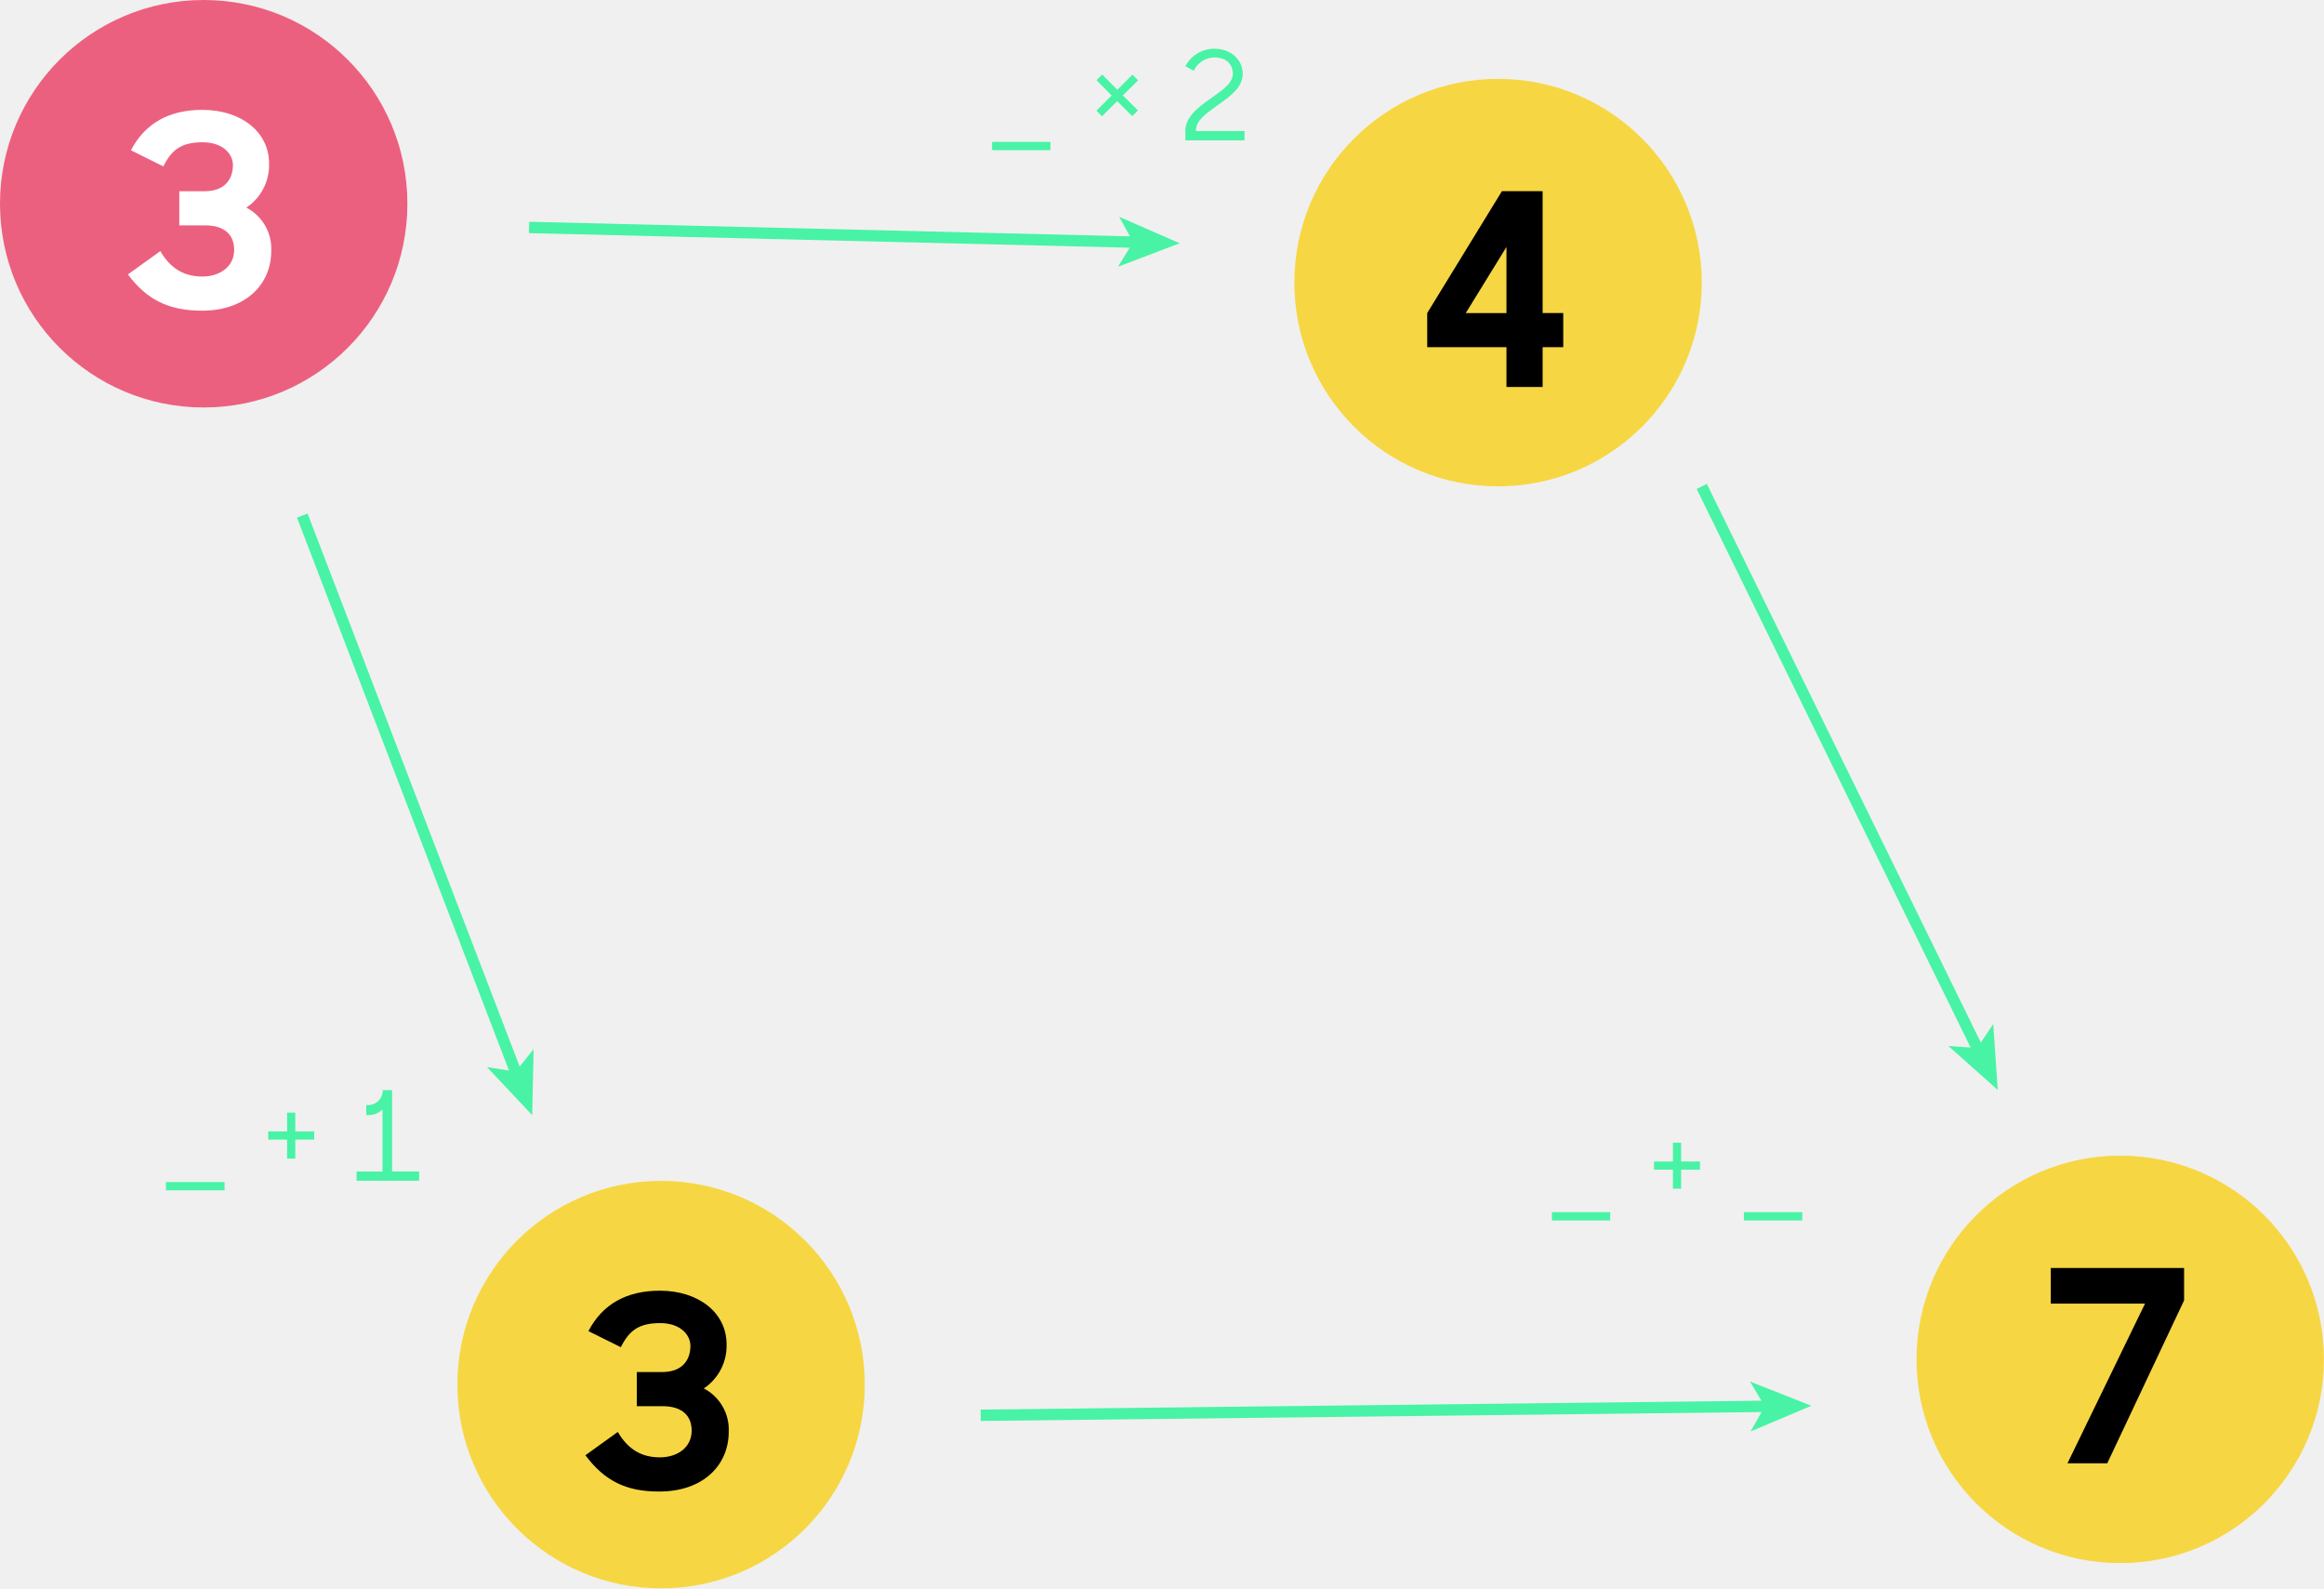
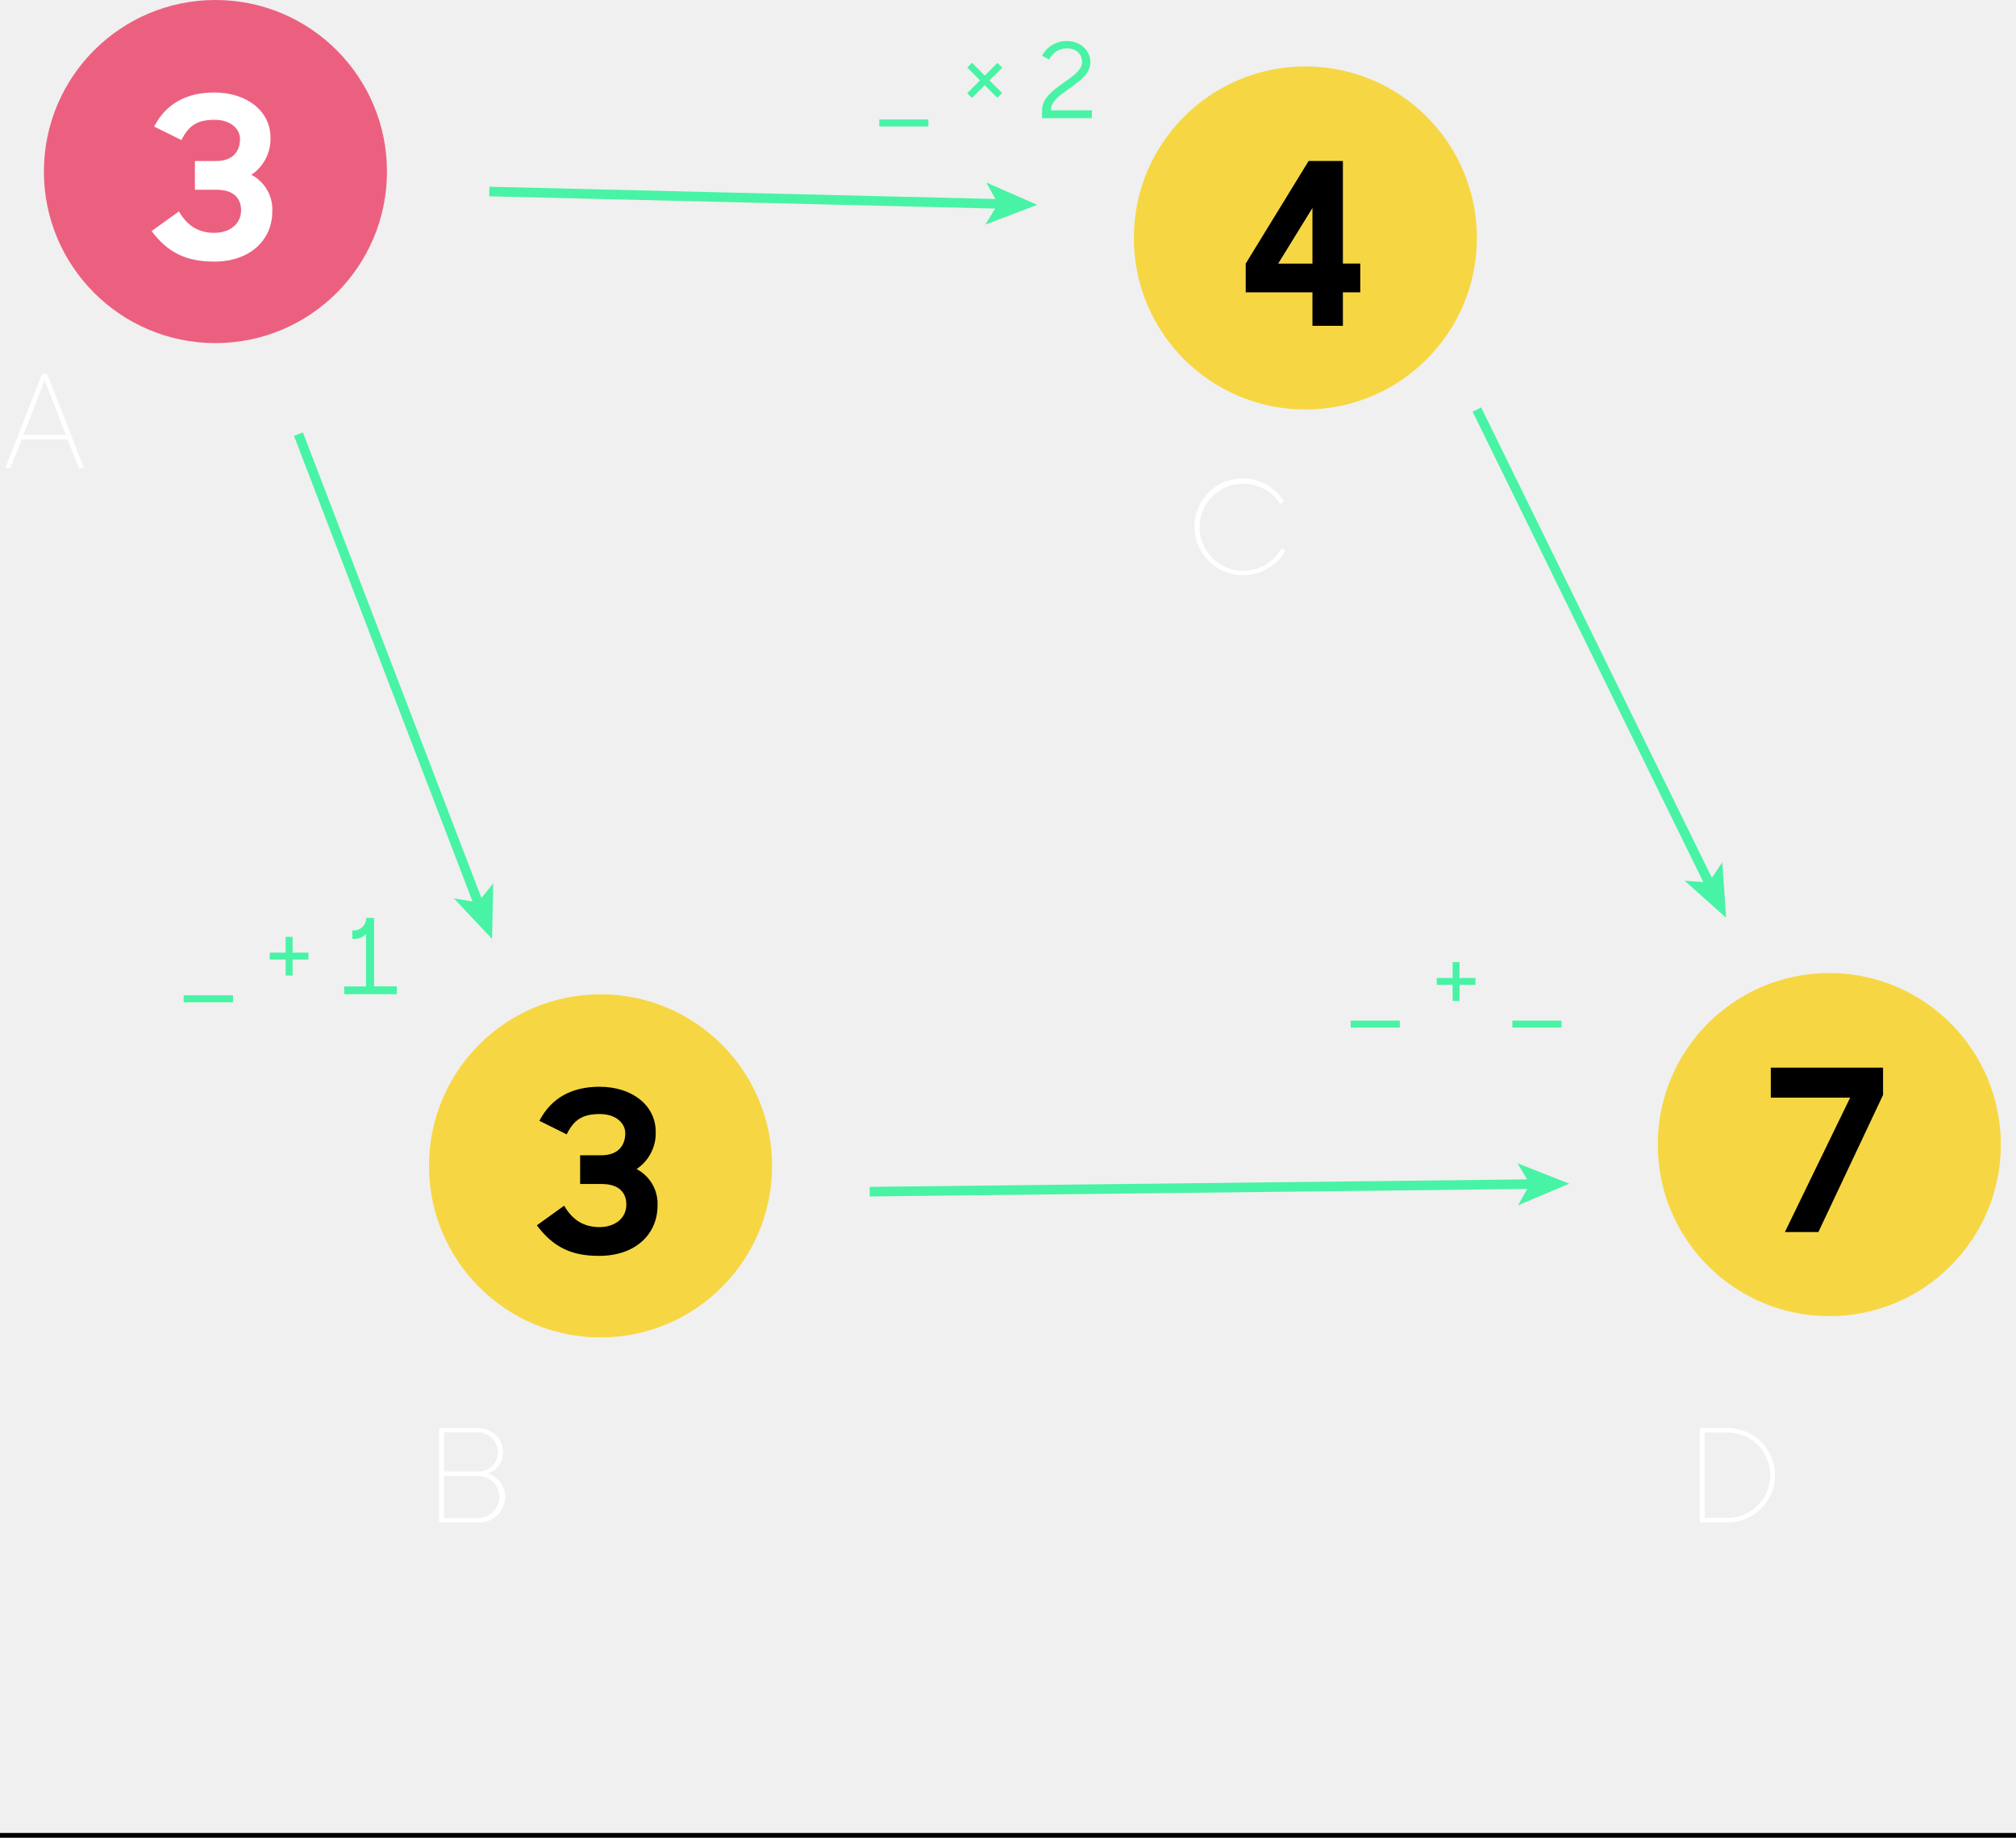
- <svg xmlns="http://www.w3.org/2000/svg" viewBox="0 0 408.78 279.33">
-   <circle cx="35.83" cy="35.83" r="35.83" style="fill:#ec607f" />
-   <path d="M239,173.93l5.7-4.1c1.84,3.16,4.28,4.47,7.39,4.47s5.6-1.74,5.6-4.71c0-2.54-1.6-4.29-5.13-4.29h-4.52v-6h4.43c3.67,0,5-2.21,5-4.61,0-2-1.84-4-5.32-4-3.77,0-5.46,1.32-6.92,4.24l-5.7-2.83c2.5-4.8,6.78-7.11,12.57-7.11,6.78,0,11.73,3.86,11.73,9.42a9,9,0,0,1-4,7.77,8.16,8.16,0,0,1,4.38,7.63c0,5.89-4.52,10.5-12.2,10.5C246.09,180.29,242.32,178.35,239,173.93Z" transform="translate(-216.5 -125.67)" style="fill:#fff" />
-   <circle cx="116.28" cy="243.5" r="35.83" style="fill:#f6d743" />
-   <path d="M319.47,381.59l5.7-4.1c1.84,3.16,4.28,4.47,7.39,4.47s5.6-1.74,5.6-4.71c0-2.54-1.6-4.29-5.13-4.29h-4.52v-6h4.43c3.67,0,5-2.21,5-4.61,0-2-1.84-4-5.32-4-3.77,0-5.46,1.32-6.92,4.24l-5.7-2.83c2.5-4.8,6.78-7.11,12.57-7.11,6.78,0,11.73,3.86,11.73,9.42a9,9,0,0,1-4,7.77,8.16,8.16,0,0,1,4.38,7.63c0,5.89-4.52,10.5-12.2,10.5C326.53,388,322.77,386,319.47,381.59Z" transform="translate(-216.5 -125.67)" />
-   <circle cx="263.5" cy="49.7" r="35.83" style="fill:#f6d743" />
-   <path d="M481.48,186.72H467.54v-6l13.14-21.43h7.16v21.43h3.63v6h-3.63v7h-6.36v-7Zm0-6V169.1l-7.16,11.63h7.16Z" transform="translate(-216.5 -125.67)" />
-   <circle cx="372.94" cy="239.06" r="35.83" style="fill:#f6d743" />
-   <path d="M593.8,354.92H577.22v-6.26h23.45v5.7L587.16,383h-7Z" transform="translate(-216.5 -125.67)" />
-   <line x1="53.17" y1="90.67" x2="90.88" y2="188.99" style="fill:none;stroke:#48f3a5;stroke-miterlimit:10;stroke-width:2px" />
-   <polygon points="93.61 196.11 85.66 187.65 90.68 188.46 93.86 184.51 93.61 196.11" style="fill:#48f3a5" />
-   <line x1="93.06" y1="40" x2="199.88" y2="42.59" style="fill:none;stroke:#48f3a5;stroke-miterlimit:10;stroke-width:2px" />
-   <polygon points="207.5 42.78 196.65 46.91 199.31 42.58 196.87 38.13 207.5 42.78" style="fill:#48f3a5" />
-   <line x1="172.5" y1="248.89" x2="310.99" y2="247.31" style="fill:none;stroke:#48f3a5;stroke-miterlimit:10;stroke-width:2px" />
-   <polygon points="318.61 247.22 307.92 251.74 310.42 247.32 307.82 242.96 318.61 247.22" style="fill:#48f3a5" />
-   <line x1="299.33" y1="85.54" x2="348.03" y2="184.82" style="fill:none;stroke:#48f3a5;stroke-miterlimit:10;stroke-width:2px" />
-   <polygon points="351.39 191.67 342.71 183.95 347.78 184.31 350.6 180.09 351.39 191.67" style="fill:#48f3a5" />
-   <path d="M245.69,333.55H256V335H245.69v-1.46Z" transform="translate(-216.5 -125.67)" style="fill:#48f3a5" />
-   <path d="M263.67,324.64H267v-3.3h1.44v3.3h3.32v1.44h-3.32v3.34H267v-3.34h-3.32v-1.44Z" transform="translate(-216.5 -125.67)" style="fill:#48f3a5" />
-   <path d="M279.24,331.7h4.54V320.76a3.31,3.31,0,0,1-2.6,1h-0.26V320H281a2.58,2.58,0,0,0,2.82-2.62h1.64v14.3h4.76v1.64h-11V331.7Z" transform="translate(-216.5 -125.67)" style="fill:#48f3a5" />
-   <path d="M391,150.62h10.26v1.46H391v-1.46Z" transform="translate(-216.5 -125.67)" style="fill:#48f3a5" />
-   <path d="M409.37,145.12l2.66-2.66-2.66-2.69,1-1,2.66,2.69,2.66-2.66,1,1L414,142.45l2.66,2.64-1,1L413,143.46l-2.66,2.66Z" transform="translate(-216.5 -125.67)" style="fill:#48f3a5" />
-   <path d="M425,148.72c0-2.51,2.23-4.15,4.35-5.66,1.94-1.4,4-2.66,4-4.41s-1.22-2.88-3.25-2.88a4.06,4.06,0,0,0-3.62,2.34l-1.48-.79a5.71,5.71,0,0,1,5.09-3.08c3,0,5,2,5,4.43s-2.31,4-4.41,5.5-3.84,2.69-3.84,4.54v0h8.56v1.64H425v-1.68Z" transform="translate(-216.5 -125.67)" style="fill:#48f3a5" />
-   <path d="M489.47,338.84h10.26v1.46H489.47v-1.46Z" transform="translate(-216.5 -125.67)" style="fill:#48f3a5" />
-   <path d="M507.44,329.93h3.32v-3.3h1.44v3.3h3.32v1.44h-3.32v3.34h-1.44v-3.34h-3.32v-1.44Z" transform="translate(-216.5 -125.67)" style="fill:#48f3a5" />
-   <path d="M523.24,338.84H533.5v1.46H523.24v-1.46Z" transform="translate(-216.5 -125.67)" style="fill:#48f3a5" />
+ <svg xmlns="http://www.w3.org/2000/svg" viewBox="0 0 421.11 383.83">
+   <circle cx="45" cy="35.83" r="35.83" style="fill:#ec607f" />
+   <path d="M239,173.93l5.7-4.1c1.84,3.16,4.28,4.47,7.39,4.47s5.6-1.74,5.6-4.71c0-2.54-1.6-4.29-5.13-4.29h-4.52v-6h4.43c3.67,0,5-2.21,5-4.61,0-2-1.84-4-5.32-4-3.77,0-5.46,1.32-6.92,4.24l-5.7-2.83c2.5-4.8,6.78-7.11,12.57-7.11,6.78,0,11.73,3.86,11.73,9.42a9,9,0,0,1-4,7.77,8.16,8.16,0,0,1,4.38,7.63c0,5.89-4.52,10.5-12.2,10.5C246.09,180.29,242.32,178.35,239,173.93Z" transform="translate(-207.33 -125.67)" style="fill:#fff" />
+   <circle cx="125.44" cy="243.5" r="35.83" style="fill:#f6d743" />
+   <path d="M319.47,381.59l5.7-4.1c1.84,3.16,4.28,4.47,7.39,4.47s5.6-1.74,5.6-4.71c0-2.54-1.6-4.29-5.13-4.29h-4.52v-6h4.43c3.67,0,5-2.21,5-4.61,0-2-1.84-4-5.32-4-3.77,0-5.46,1.32-6.92,4.24l-5.7-2.83c2.5-4.8,6.78-7.11,12.57-7.11,6.78,0,11.73,3.86,11.73,9.42a9,9,0,0,1-4,7.77,8.16,8.16,0,0,1,4.38,7.63c0,5.89-4.52,10.5-12.2,10.5C326.53,388,322.77,386,319.47,381.59Z" transform="translate(-207.33 -125.67)" />
+   <circle cx="272.67" cy="49.7" r="35.83" style="fill:#f6d743" />
+   <path d="M481.48,186.72H467.54v-6l13.14-21.43h7.16v21.43h3.63v6h-3.63v7h-6.36v-7Zm0-6V169.1l-7.16,11.63h7.16Z" transform="translate(-207.33 -125.67)" />
+   <circle cx="382.11" cy="239.06" r="35.83" style="fill:#f6d743" />
+   <path d="M593.8,354.92H577.22v-6.26h23.45v5.7L587.16,383h-7Z" transform="translate(-207.33 -125.67)" />
+   <line x1="62.34" y1="90.67" x2="100.05" y2="188.99" style="fill:none;stroke:#48f3a5;stroke-miterlimit:10;stroke-width:2px" />
+   <polygon points="102.78 196.11 94.83 187.65 99.84 188.46 103.03 184.51 102.78 196.11" style="fill:#48f3a5" />
+   <line x1="102.22" y1="40" x2="209.04" y2="42.59" style="fill:none;stroke:#48f3a5;stroke-miterlimit:10;stroke-width:2px" />
+   <polygon points="216.67 42.78 205.82 46.91 208.47 42.58 206.03 38.13 216.67 42.78" style="fill:#48f3a5" />
+   <line x1="181.67" y1="248.89" x2="320.15" y2="247.31" style="fill:none;stroke:#48f3a5;stroke-miterlimit:10;stroke-width:2px" />
+   <polygon points="327.78 247.22 317.08 251.74 319.58 247.32 316.98 242.96 327.78 247.22" style="fill:#48f3a5" />
+   <line x1="308.5" y1="85.54" x2="357.2" y2="184.82" style="fill:none;stroke:#48f3a5;stroke-miterlimit:10;stroke-width:2px" />
+   <polygon points="360.56 191.67 351.88 183.95 356.95 184.31 359.76 180.09 360.56 191.67" style="fill:#48f3a5" />
+   <path d="M245.69,333.55H256V335H245.69v-1.46Z" transform="translate(-207.33 -125.67)" style="fill:#48f3a5" />
+   <path d="M263.67,324.64H267v-3.3h1.44v3.3h3.32v1.44h-3.32v3.34H267v-3.34h-3.32v-1.44Z" transform="translate(-207.33 -125.67)" style="fill:#48f3a5" />
+   <path d="M279.24,331.7h4.54V320.76a3.31,3.31,0,0,1-2.6,1h-0.26V320H281a2.58,2.58,0,0,0,2.82-2.62h1.64v14.3h4.76v1.64h-11V331.7Z" transform="translate(-207.33 -125.67)" style="fill:#48f3a5" />
+   <path d="M391,150.62h10.26v1.46H391v-1.46Z" transform="translate(-207.33 -125.67)" style="fill:#48f3a5" />
+   <path d="M409.37,145.12l2.66-2.66-2.66-2.69,1-1,2.66,2.69,2.66-2.66,1,1L414,142.45l2.66,2.64-1,1L413,143.46l-2.66,2.66Z" transform="translate(-207.33 -125.67)" style="fill:#48f3a5" />
+   <path d="M425,148.72c0-2.51,2.23-4.15,4.35-5.66,1.94-1.4,4-2.66,4-4.41s-1.22-2.88-3.25-2.88a4.06,4.06,0,0,0-3.62,2.34l-1.48-.79a5.71,5.71,0,0,1,5.09-3.08c3,0,5,2,5,4.43s-2.31,4-4.41,5.5-3.84,2.69-3.84,4.54v0h8.56v1.64H425v-1.68Z" transform="translate(-207.33 -125.67)" style="fill:#48f3a5" />
+   <path d="M489.47,338.84h10.26v1.46H489.47v-1.46Z" transform="translate(-207.33 -125.67)" style="fill:#48f3a5" />
+   <path d="M507.44,329.93h3.32v-3.3h1.44v3.3h3.32v1.44h-3.32v3.34h-1.44v-3.34h-3.32v-1.44Z" transform="translate(-207.33 -125.67)" style="fill:#48f3a5" />
+   <path d="M523.24,338.84H533.5v1.46H523.24v-1.46Z" transform="translate(-207.33 -125.67)" style="fill:#48f3a5" />
+   <path d="M216.13,203.74h1.05l7.69,19.7h-1.05l-2.38-6h-9.58l-2.35,6h-1.08Zm-3.89,12.74h8.85l-4.43-11.36Z" transform="translate(-207.33 -125.67)" style="fill:#fff" />
+   <path d="M299.08,423.92h7.85c3.1,0,5.48,2.13,5.48,5a4.6,4.6,0,0,1-3.16,4.48,5,5,0,0,1,3.59,4.94,5.27,5.27,0,0,1-5.56,5.29h-8.21V423.92Zm1,0.92V433h7.1a4,4,0,0,0,4.18-4.08,4.24,4.24,0,0,0-4.48-4.08h-6.8Zm0,9.07v8.8h7.15a4.4,4.4,0,1,0,0-8.8h-7.18Z" transform="translate(-207.33 -125.67)" style="fill:#fff" />
+   <path d="M456.82,235.7a10.1,10.1,0,0,1,18.73-5.26l-0.84.49a9.1,9.1,0,1,0,.27,9.26l0.89,0.46A10.19,10.19,0,0,1,456.82,235.7Z" transform="translate(-207.33 -125.67)" style="fill:#fff" />
+   <path d="M562.41,423.92h5.51a9.86,9.86,0,1,1,0,19.71h-5.53V423.92Zm1,0.95v17.81h4.48a8.91,8.91,0,1,0,0-17.81h-4.45Z" transform="translate(-207.33 -125.67)" style="fill:#fff" />
+   <line y1="383.33" x2="421.11" y2="383.33" style="fill:none;stroke:#000;stroke-miterlimit:10" />
</svg>
